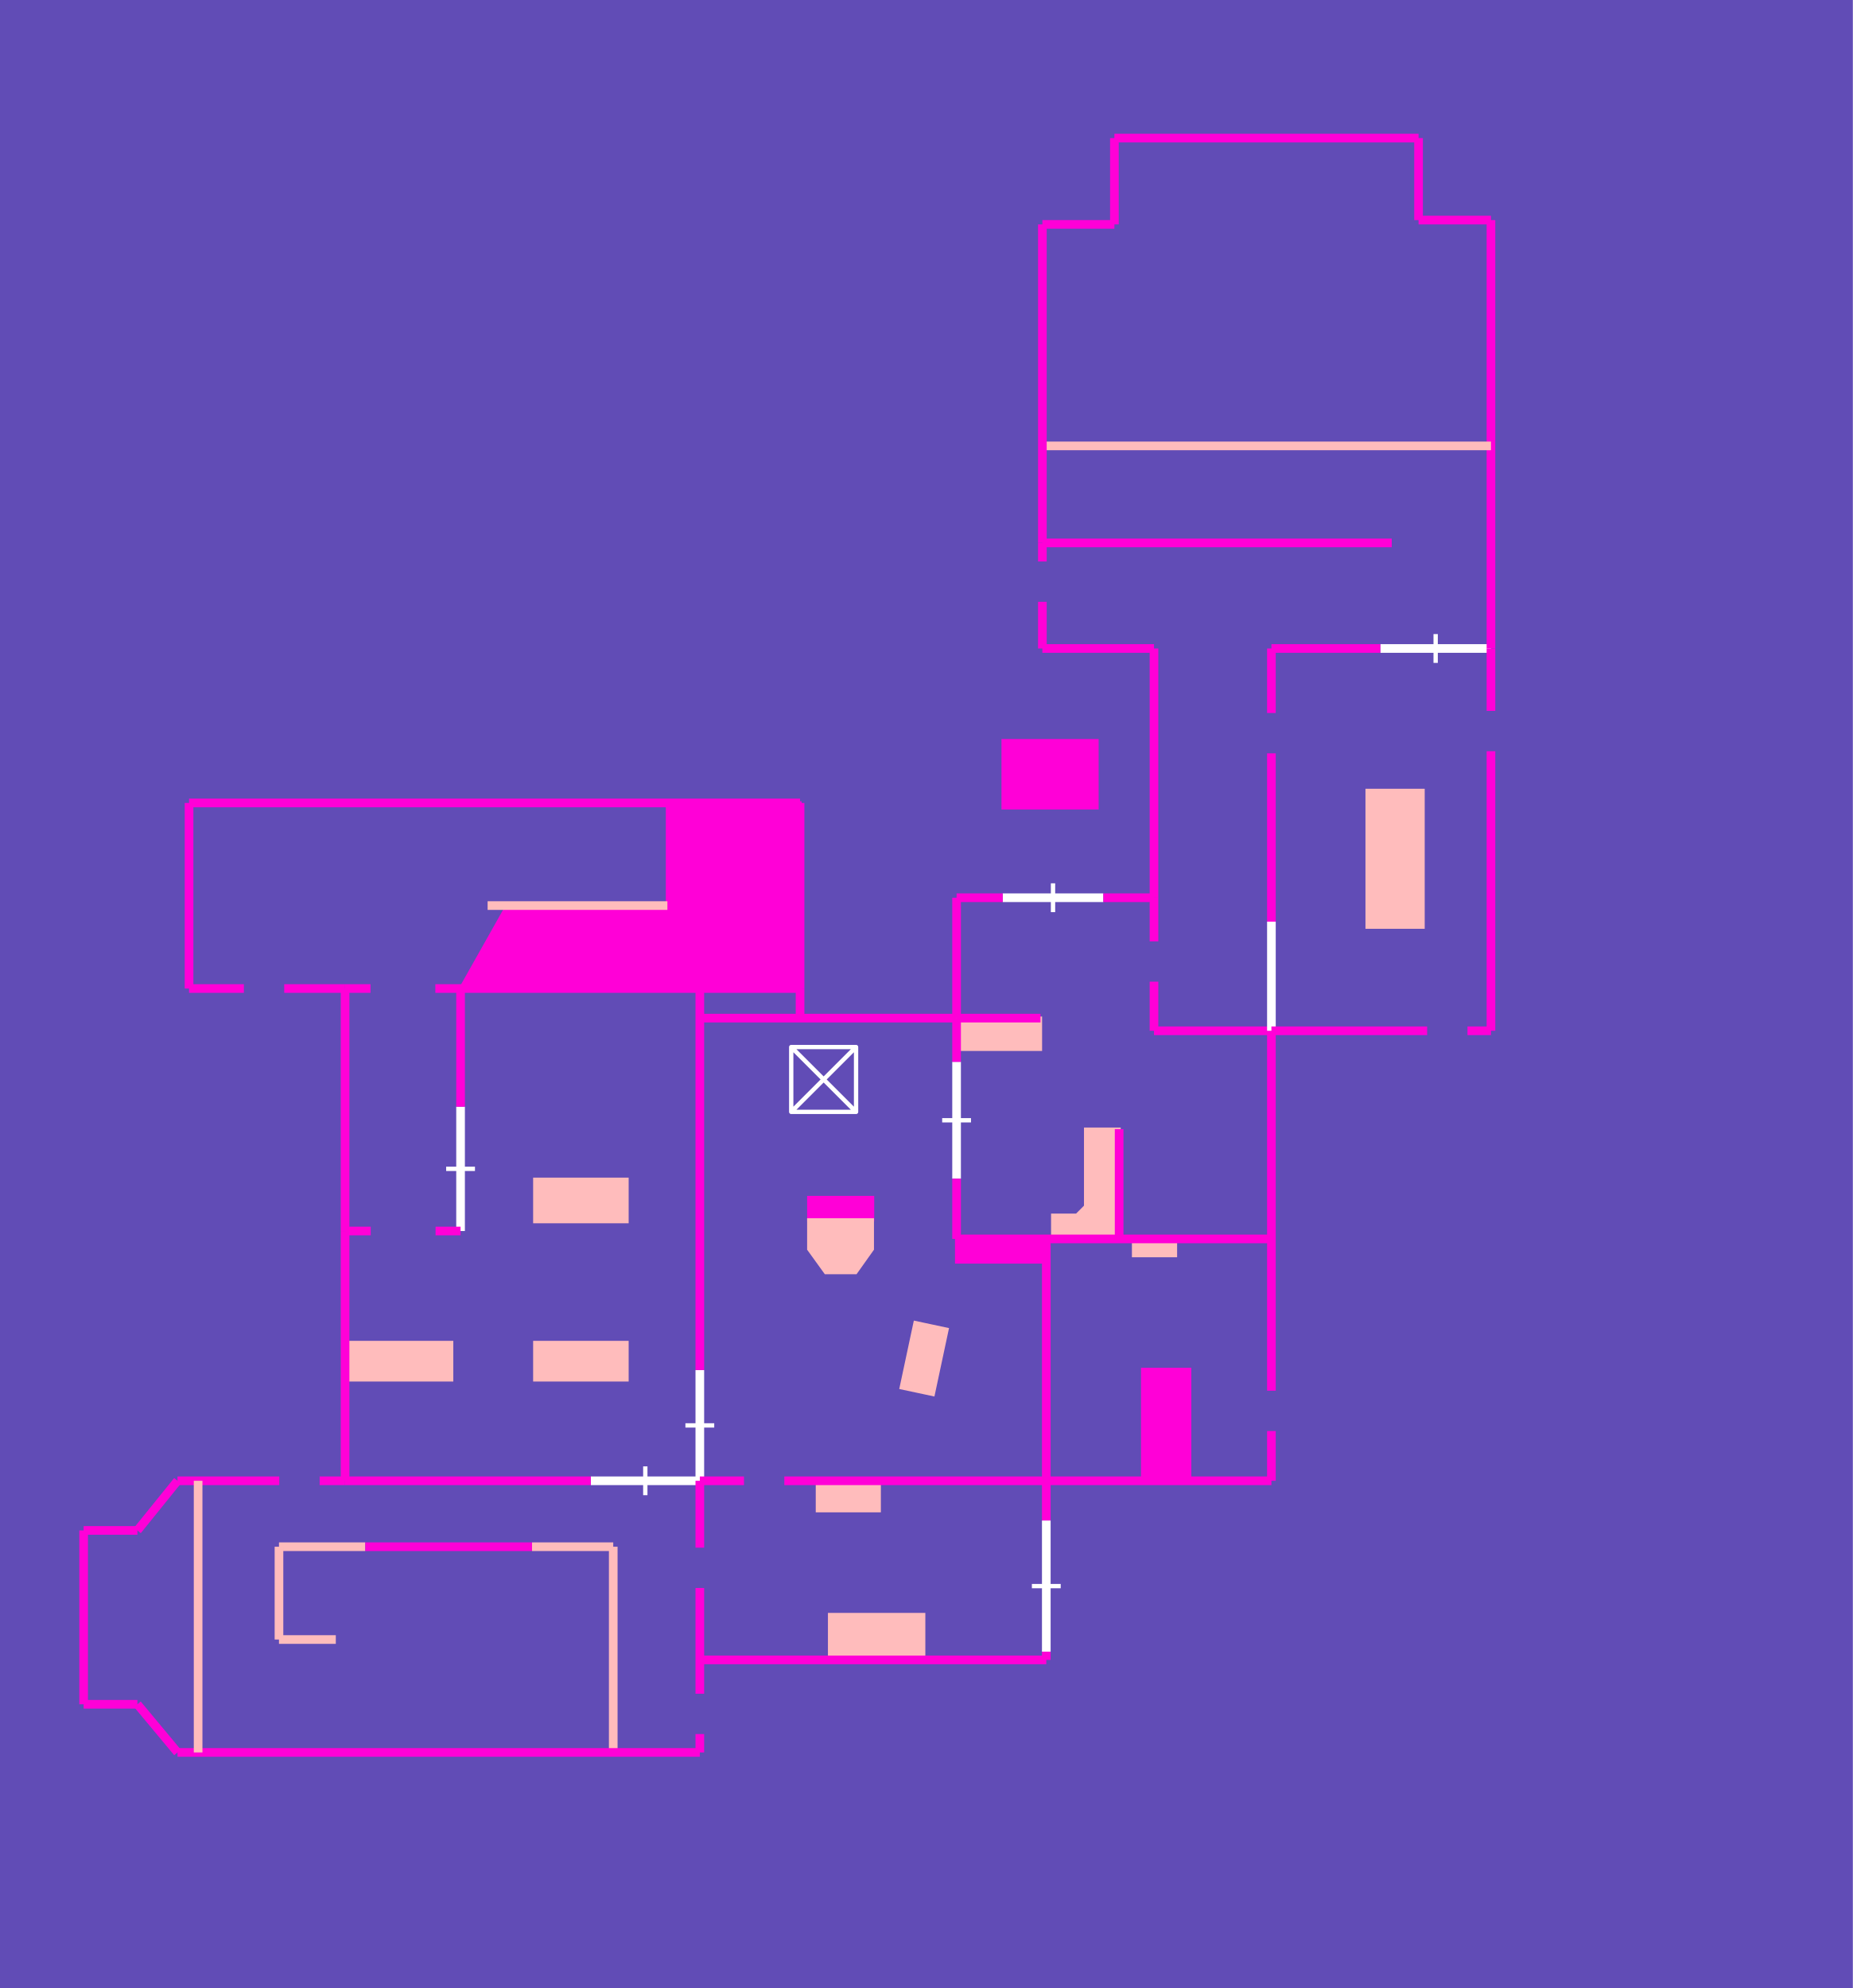
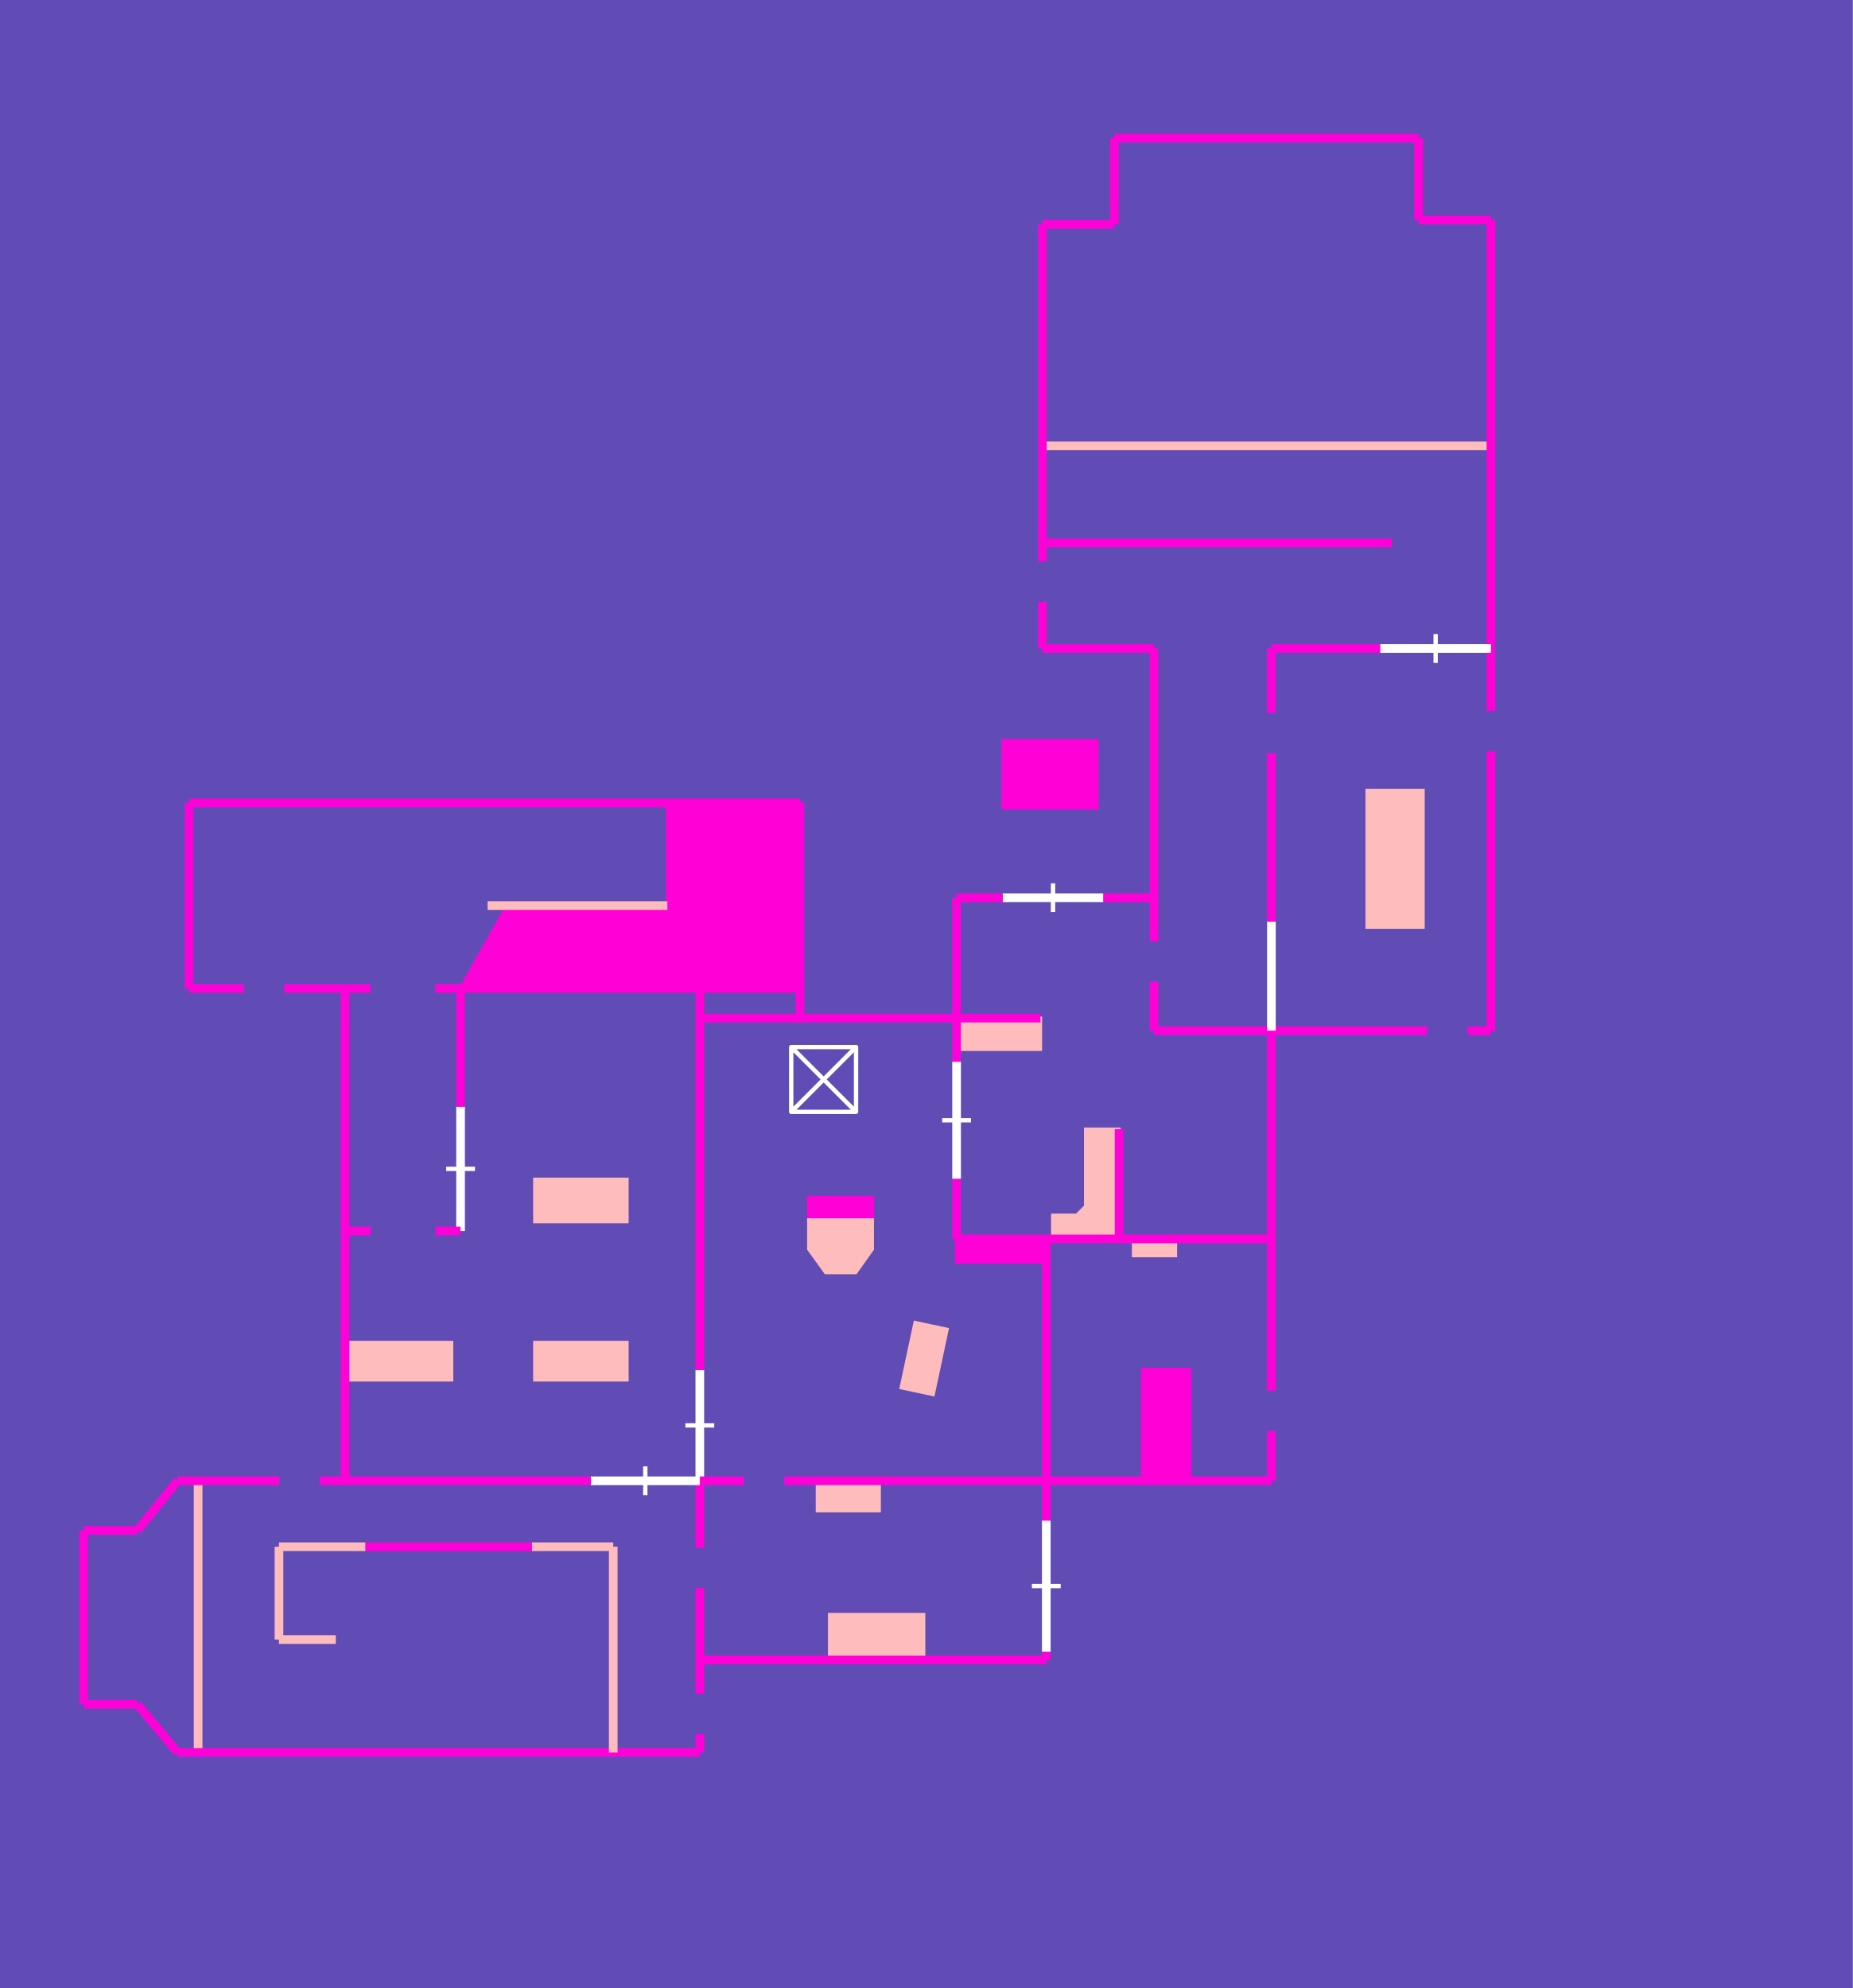
<svg xmlns="http://www.w3.org/2000/svg" viewBox="-93 -270 438 470">
  <rect fill="#614CB6" height="470" width="438" x="-93" y="-270" />
+   <path d="M174.954,-26.865 L184.888,-26.865 L184.888,-22.903 L174.954,-22.903 z" fill="#FFBCBC" stroke="#FFBCBC" stroke-width="0.75" transform="scale(1, -1)" />
+   <path d="M177.102,-80.085 L188.244,-80.085 L188.244,-53.734 L177.102,-53.734 z" fill="#FF00D7" stroke="#FF00D7" stroke-width="0.75" transform="scale(1, -1)" />
+   <path d="M125.37,-122.427 L103.095,-122.427 L103.095,-111.694 L125.37,-111.694 z" fill="#FFBCBC" stroke="#FFBCBC" stroke-width="0.75" transform="scale(1, -1)" />
+   <path d="M120.021,-58.097 L123.316,-42.656 L130.901,-44.275 L127.606,-59.716 z" fill="#FFBCBC" stroke="#FFBCBC" stroke-width="0.75" transform="scale(1, -1)" />
+   <path d="M152.969,21.908 L133.132,21.908 L133.132,29.299 L152.969,29.299 z" fill="#FFBCBC" stroke="#FFBCBC" stroke-width="0.75" transform="scale(1, -1)" />
+   <path d="M98.174,-18.39 L113.285,-18.39 L113.285,-13.107 L98.174,-13.107 z" fill="#FF00D7" stroke="#FF00D7" stroke-width="0.75" transform="scale(1, -1)" />
+   <path d="M-11.426,-47.376 L13.781,-47.376 L13.781,-56.246 L-11.426,-56.246 z" fill="#FFBCBC" stroke="#FFBCBC" stroke-width="0.75" transform="scale(1, -1)" />
+   <path d="M55.236,-18.831 L33.404,-18.831 L33.404,-8.787 L55.236,-8.787 z" fill="#FFBCBC" stroke="#FFBCBC" stroke-width="0.75" transform="scale(1, -1)" />
+   <path d="M33.404,-47.376 L55.236,-47.376 L55.236,-56.246 L33.404,-56.246 z" fill="#FFBCBC" stroke="#FFBCBC" stroke-width="0.75" transform="scale(1, -1)" />
+   <path d="M133.132,-28.365 L154.339,-28.365 L154.339,-22.903 L133.132,-22.903 z" fill="#FF00D7" stroke="#FF00D7" stroke-width="0.75" transform="scale(1, -1)" />
+   <path d="M114.857,-87.169 L100.213,-87.169 L100.213,-80.085 L114.857,-80.085 z" fill="#FFBCBC" stroke="#FFBCBC" stroke-width="0.75" transform="scale(1, -1)" />
  <path d="M230.165,83.149 L243.419,83.149 L243.419,50.789 L230.165,50.789 z" fill="#FFBCBC" stroke="#FFBCBC" stroke-width="0.75" transform="scale(1, -1)" />
-   <path d="M174.954,-26.865 L184.888,-26.865 L184.888,-22.903 L174.954,-22.903 z" fill="#FFBCBC" stroke="#FFBCBC" stroke-width="0.75" transform="scale(1, -1)" />
-   <path d="M55.236,-18.831 L33.404,-18.831 L33.404,-8.787 L55.236,-8.787 z" fill="#FFBCBC" stroke="#FFBCBC" stroke-width="0.75" transform="scale(1, -1)" />
-   <path d="M177.102,-80.085 L188.244,-80.085 L188.244,-53.734 L177.102,-53.734 z" fill="#FF00D7" stroke="#FF00D7" stroke-width="0.75" transform="scale(1, -1)" />
  <path d="M144.118,94.905 L166.338,94.905 L166.338,78.988 L144.118,78.988 z" fill="#FF00D7" stroke="#FF00D7" stroke-width="0.75" transform="scale(1, -1)" />
-   <path d="M33.404,-47.376 L55.236,-47.376 L55.236,-56.246 L33.404,-56.246 z" fill="#FFBCBC" stroke="#FFBCBC" stroke-width="0.75" transform="scale(1, -1)" />
-   <path d="M125.37,-122.427 L103.095,-122.427 L103.095,-111.694 L125.37,-111.694 z" fill="#FFBCBC" stroke="#FFBCBC" stroke-width="0.75" transform="scale(1, -1)" />
-   <path d="M114.857,-87.169 L100.213,-87.169 L100.213,-80.085 L114.857,-80.085 z" fill="#FFBCBC" stroke="#FFBCBC" stroke-width="0.75" transform="scale(1, -1)" />
-   <path d="M120.021,-58.097 L123.316,-42.656 L130.901,-44.275 L127.606,-59.716 z" fill="#FFBCBC" stroke="#FFBCBC" stroke-width="0.75" transform="scale(1, -1)" />
-   <path d="M98.174,-18.39 L113.285,-18.39 L113.285,-13.107 L98.174,-13.107 z" fill="#FF00D7" stroke="#FF00D7" stroke-width="0.75" transform="scale(1, -1)" />
-   <path d="M133.132,-28.365 L154.339,-28.365 L154.339,-22.903 L133.132,-22.903 z" fill="#FF00D7" stroke="#FF00D7" stroke-width="0.75" transform="scale(1, -1)" />
-   <path d="M152.969,21.908 L133.132,21.908 L133.132,29.299 L152.969,29.299 z" fill="#FFBCBC" stroke="#FFBCBC" stroke-width="0.75" transform="scale(1, -1)" />
-   <path d="M-11.426,-47.376 L13.781,-47.376 L13.781,-56.246 L-11.426,-56.246 z" fill="#FFBCBC" stroke="#FFBCBC" stroke-width="0.75" transform="scale(1, -1)" />
  <path d="M113.229,-18.39 L113.229,-25.329 L109.288,-30.876 L102.177,-30.876 L98.174,-25.329 L98.174,-18.39 L113.229,-18.39 z" fill="#FFBCBC" stroke="#FFBCBC" stroke-width="0.75" transform="scale(1, -1)" />
  <path d="M64.77,80.168 L64.77,55.907 L26.92,55.907 L15.874,36.296 L96.129,36.296 L96.129,80.168 L64.77,80.168 z" fill="#FF00D7" stroke="#FF00D7" stroke-width="0.75" transform="scale(1, -1)" />
  <path d="M171.557,3.057 L163.623,3.057 L163.623,-15.201 L161.536,-17.288 L155.843,-17.288 L155.843,-22.903 L171.557,-22.903 L171.557,3.057 z" fill="#FFBCBC" stroke="#FFBCBC" stroke-width="0.75" transform="scale(1, -1)" />
  <path d="M94.041,7.13 L109.37,22.459 L94.041,22.459 L109.37,7.13 L94.041,7.13 L94.041,22.459 L109.37,22.459 L109.37,7.13 z" fill="none" stroke="#FFFFFF" stroke-linejoin="round" stroke-width="1.022" transform="scale(1, -1)" />
-   <path d="M233.304,116.687 L259.457,116.687 z" fill="none" stroke="#FFFFFF" stroke-width="2.044" transform="scale(1, -1)" />
-   <path d="M246.381,113.28 L246.381,120.093 z" fill="none" stroke="#FFFFFF" stroke-width="1.022" transform="scale(1, -1)" />
-   <path d="M259.457,26.306 L259.457,92.399 z" fill="none" stroke="#FF00D7" stroke-width="2.044" transform="scale(1, -1)" />
-   <path d="M259.457,101.937 L259.457,116.687 z" fill="none" stroke="#FF00D7" stroke-width="2.044" transform="scale(1, -1)" />
-   <path d="M207.555,-22.903 L207.555,26.306 z" fill="none" stroke="#FF00D7" stroke-width="2.044" transform="scale(1, -1)" />
-   <path d="M179.798,26.306 L207.555,26.306 z" fill="none" stroke="#FF00D7" stroke-width="2.044" transform="scale(1, -1)" />
+   <path d="M-46.167,-80.085 L-46.167,-144.308 z" fill="none" stroke="#FFBCBC" stroke-width="2.044" transform="scale(1, -1)" />
  <path d="M179.798,116.687 L179.798,57.76 z" fill="none" stroke="#FF00D7" stroke-width="2.044" transform="scale(1, -1)" />
-   <path d="M259.457,217.967 L259.457,116.687 z" fill="none" stroke="#FF00D7" stroke-width="2.044" transform="scale(1, -1)" />
-   <path d="M-48.311,80.168 L-48.311,36.296 z" fill="none" stroke="#FF00D7" stroke-width="2.044" transform="scale(1, -1)" />
-   <path d="M-73.229,-132.925 L-60.518,-132.925 z" fill="none" stroke="#FF00D7" stroke-width="2.044" transform="scale(1, -1)" />
-   <path d="M46.66,-80.085 L72.434,-80.085 z" fill="none" stroke="#FFFFFF" stroke-width="2.044" transform="scale(1, -1)" />
-   <path d="M59.547,-83.491 L59.547,-76.678 z" fill="none" stroke="#FFFFFF" stroke-width="1.022" transform="scale(1, -1)" />
-   <path d="M207.555,52.106 L207.555,26.306 z" fill="none" stroke="#FFFFFF" stroke-width="2.044" transform="scale(1, -1)" />
-   <path d="M15.874,8.361 L15.874,-21.034 z" fill="none" stroke="#FFFFFF" stroke-width="2.044" transform="scale(1, -1)" />
-   <path d="M12.467,-6.336 L19.28,-6.336 z" fill="none" stroke="#FFFFFF" stroke-width="1.022" transform="scale(1, -1)" />
-   <path d="M179.798,57.76 L179.798,47.451 z" fill="none" stroke="#FF00D7" stroke-width="2.044" transform="scale(1, -1)" />
-   <path d="M179.798,37.913 L179.798,26.306 z" fill="none" stroke="#FF00D7" stroke-width="2.044" transform="scale(1, -1)" />
-   <path d="M170.439,237.351 L242.342,237.351 z" fill="none" stroke="#FF00D7" stroke-width="2.044" transform="scale(1, -1)" />
-   <path d="M154.339,-120.482 L154.339,-122.427 z" fill="none" stroke="#FF00D7" stroke-width="2.044" transform="scale(1, -1)" />
-   <path d="M133.132,29.299 L152.969,29.299 z" fill="none" stroke="#FF00D7" stroke-width="2.044" transform="scale(1, -1)" />
-   <path d="M46.66,-80.085 L-11.426,-80.085 z" fill="none" stroke="#FF00D7" stroke-width="2.044" transform="scale(1, -1)" />
-   <path d="M170.439,216.948 L153.411,216.948 z" fill="none" stroke="#FF00D7" stroke-width="2.044" transform="scale(1, -1)" />
-   <path d="M153.411,164.581 L259.457,164.581 z" fill="none" stroke="#FFBCBC" stroke-width="2.044" transform="scale(1, -1)" />
-   <path d="M51.967,-95.671 L51.967,-144.308 z" fill="none" stroke="#FFBCBC" stroke-width="2.044" transform="scale(1, -1)" />
-   <path d="M133.132,-8.672 L133.132,18.965 z" fill="none" stroke="#FFFFFF" stroke-width="2.044" transform="scale(1, -1)" />
-   <path d="M136.539,5.146 L129.726,5.146 z" fill="none" stroke="#FFFFFF" stroke-width="1.022" transform="scale(1, -1)" />
-   <path d="M-51.036,-144.308 L72.434,-144.308 z" fill="none" stroke="#FF00D7" stroke-width="2.044" transform="scale(1, -1)" />
-   <path d="M242.342,217.967 L259.457,217.967 z" fill="none" stroke="#FF00D7" stroke-width="2.044" transform="scale(1, -1)" />
-   <path d="M154.339,-89.487 L154.339,-80.085 z" fill="none" stroke="#FF00D7" stroke-width="2.044" transform="scale(1, -1)" />
-   <path d="M207.555,116.687 L207.555,101.436 z" fill="none" stroke="#FF00D7" stroke-width="2.044" transform="scale(1, -1)" />
-   <path d="M207.555,91.898 L207.555,52.106 z" fill="none" stroke="#FF00D7" stroke-width="2.044" transform="scale(1, -1)" />
  <path d="M207.555,-80.085 L154.339,-80.085 z" fill="none" stroke="#FF00D7" stroke-width="2.044" transform="scale(1, -1)" />
  <path d="M72.434,-53.904 L72.434,-80.085 z" fill="none" stroke="#FFFFFF" stroke-width="2.044" transform="scale(1, -1)" />
  <path d="M69.028,-66.994 L75.841,-66.994 z" fill="none" stroke="#FFFFFF" stroke-width="1.022" transform="scale(1, -1)" />
-   <path d="M133.132,18.965 L133.132,29.299 z" fill="none" stroke="#FF00D7" stroke-width="2.044" transform="scale(1, -1)" />
-   <path d="M72.434,-122.427 L154.339,-122.427 z" fill="none" stroke="#FF00D7" stroke-width="2.044" transform="scale(1, -1)" />
-   <path d="M-60.518,-132.925 L-51.036,-144.308 z" fill="none" stroke="#FF00D7" stroke-width="2.044" transform="scale(1, -1)" />
-   <path d="M153.411,116.687 L179.798,116.687 z" fill="none" stroke="#FF00D7" stroke-width="2.044" transform="scale(1, -1)" />
-   <path d="M-60.518,-91.823 L-51.036,-80.085 z" fill="none" stroke="#FF00D7" stroke-width="2.044" transform="scale(1, -1)" />
-   <path d="M171.557,3.057 L171.557,-22.903 z" fill="none" stroke="#FF00D7" stroke-width="2.044" transform="scale(1, -1)" />
-   <path d="M-27.051,-95.671 L-6.641,-95.671 z" fill="none" stroke="#FFBCBC" stroke-width="2.044" transform="scale(1, -1)" />
-   <path d="M133.132,57.76 L133.132,29.299 z" fill="none" stroke="#FF00D7" stroke-width="2.044" transform="scale(1, -1)" />
-   <path d="M-11.426,-21.034 L-11.426,-80.085 z" fill="none" stroke="#FF00D7" stroke-width="2.044" transform="scale(1, -1)" />
+   <path d="M242.342,217.967 L259.457,217.967 z" fill="none" stroke="#FF00D7" stroke-width="2.044" transform="scale(1, -1)" />
+   <path d="M96.129,80.168 L-48.311,80.168 z" fill="none" stroke="#FF00D7" stroke-width="2.044" transform="scale(1, -1)" />
+   <path d="M-51.036,-144.308 L72.434,-144.308 z" fill="none" stroke="#FF00D7" stroke-width="2.044" transform="scale(1, -1)" />
+   <path d="M-60.518,-91.823 L-73.229,-91.823 z" fill="none" stroke="#FF00D7" stroke-width="2.044" transform="scale(1, -1)" />
+   <path d="M-6.641,-95.671 L32.769,-95.671 z" fill="none" stroke="#FF00D7" stroke-width="2.044" transform="scale(1, -1)" />
  <path d="M167.826,57.76 L144.033,57.76 z" fill="none" stroke="#FFFFFF" stroke-width="2.044" transform="scale(1, -1)" />
  <path d="M155.929,61.167 L155.929,54.354 z" fill="none" stroke="#FFFFFF" stroke-width="1.022" transform="scale(1, -1)" />
-   <path d="M233.304,116.687 L207.555,116.687 z" fill="none" stroke="#FF00D7" stroke-width="2.044" transform="scale(1, -1)" />
-   <path d="M96.129,80.168 L-48.311,80.168 z" fill="none" stroke="#FF00D7" stroke-width="2.044" transform="scale(1, -1)" />
+   <path d="M242.342,237.351 L242.342,217.967 z" fill="none" stroke="#FF00D7" stroke-width="2.044" transform="scale(1, -1)" />
+   <path d="M-60.518,-132.925 L-51.036,-144.308 z" fill="none" stroke="#FF00D7" stroke-width="2.044" transform="scale(1, -1)" />
+   <path d="M15.874,36.296 L96.129,36.296 z" fill="none" stroke="#FF00D7" stroke-width="2.044" transform="scale(1, -1)" />
+   <path d="M51.967,-95.671 L51.967,-144.308 z" fill="none" stroke="#FFBCBC" stroke-width="2.044" transform="scale(1, -1)" />
+   <path d="M153.411,164.581 L259.457,164.581 z" fill="none" stroke="#FFBCBC" stroke-width="2.044" transform="scale(1, -1)" />
+   <path d="M72.434,-122.427 L154.339,-122.427 z" fill="none" stroke="#FF00D7" stroke-width="2.044" transform="scale(1, -1)" />
+   <path d="M133.132,18.965 L133.132,29.299 z" fill="none" stroke="#FF00D7" stroke-width="2.044" transform="scale(1, -1)" />
+   <path d="M133.132,-8.672 L133.132,-22.903 z" fill="none" stroke="#FF00D7" stroke-width="2.044" transform="scale(1, -1)" />
+   <path d="M179.798,26.306 L207.555,26.306 z" fill="none" stroke="#FF00D7" stroke-width="2.044" transform="scale(1, -1)" />
+   <path d="M15.874,8.361 L15.874,-21.034 z" fill="none" stroke="#FFFFFF" stroke-width="2.044" transform="scale(1, -1)" />
+   <path d="M12.467,-6.336 L19.28,-6.336 z" fill="none" stroke="#FFFFFF" stroke-width="1.022" transform="scale(1, -1)" />
+   <path d="M64.77,55.907 L22.268,55.907 z" fill="none" stroke="#FFBCBC" stroke-width="2.044" transform="scale(1, -1)" />
  <path d="M72.434,-144.308 L72.434,-139.964 z" fill="none" stroke="#FF00D7" stroke-width="2.044" transform="scale(1, -1)" />
  <path d="M72.434,-130.426 L72.434,-105.43 z" fill="none" stroke="#FF00D7" stroke-width="2.044" transform="scale(1, -1)" />
  <path d="M72.434,-95.892 L72.434,-80.085 z" fill="none" stroke="#FF00D7" stroke-width="2.044" transform="scale(1, -1)" />
+   <path d="M-27.051,-117.614 L-27.051,-95.671 z" fill="none" stroke="#FFBCBC" stroke-width="2.044" transform="scale(1, -1)" />
+   <path d="M46.66,-80.085 L72.434,-80.085 z" fill="none" stroke="#FFFFFF" stroke-width="2.044" transform="scale(1, -1)" />
+   <path d="M59.547,-83.491 L59.547,-76.678 z" fill="none" stroke="#FFFFFF" stroke-width="1.022" transform="scale(1, -1)" />
+   <path d="M133.132,-8.672 L133.132,18.965 z" fill="none" stroke="#FFFFFF" stroke-width="2.044" transform="scale(1, -1)" />
+   <path d="M136.539,5.146 L129.726,5.146 z" fill="none" stroke="#FFFFFF" stroke-width="1.022" transform="scale(1, -1)" />
+   <path d="M144.033,57.76 L133.132,57.76 z" fill="none" stroke="#FF00D7" stroke-width="2.044" transform="scale(1, -1)" />
+   <path d="M133.132,29.299 L96.129,29.299 z" fill="none" stroke="#FF00D7" stroke-width="2.044" transform="scale(1, -1)" />
+   <path d="M170.439,237.351 L242.342,237.351 z" fill="none" stroke="#FF00D7" stroke-width="2.044" transform="scale(1, -1)" />
+   <path d="M179.798,57.76 L179.798,47.451 z" fill="none" stroke="#FF00D7" stroke-width="2.044" transform="scale(1, -1)" />
+   <path d="M179.798,37.913 L179.798,26.306 z" fill="none" stroke="#FF00D7" stroke-width="2.044" transform="scale(1, -1)" />
+   <path d="M32.769,-95.671 L51.967,-95.671 z" fill="none" stroke="#FFBCBC" stroke-width="2.044" transform="scale(1, -1)" />
+   <path d="M153.411,216.948 L153.411,141.642 z" fill="none" stroke="#FF00D7" stroke-width="2.044" transform="scale(1, -1)" />
+   <path d="M207.555,26.306 L244.369,26.306 z" fill="none" stroke="#FF00D7" stroke-width="2.044" transform="scale(1, -1)" />
+   <path d="M253.907,26.306 L259.457,26.306 z" fill="none" stroke="#FF00D7" stroke-width="2.044" transform="scale(1, -1)" />
+   <path d="M96.129,36.296 L96.129,80.168 z" fill="none" stroke="#FF00D7" stroke-width="2.044" transform="scale(1, -1)" />
+   <path d="M-48.311,36.296 L-35.348,36.296 z" fill="none" stroke="#FF00D7" stroke-width="2.044" transform="scale(1, -1)" />
+   <path d="M-25.81,36.296 L-11.426,36.296 z" fill="none" stroke="#FF00D7" stroke-width="2.044" transform="scale(1, -1)" />
+   <path d="M207.555,52.106 L207.555,26.306 z" fill="none" stroke="#FFFFFF" stroke-width="2.044" transform="scale(1, -1)" />
+   <path d="M154.339,-120.482 L154.339,-89.487 z" fill="none" stroke="#FFFFFF" stroke-width="2.044" transform="scale(1, -1)" />
+   <path d="M157.745,-104.984 L150.933,-104.984 z" fill="none" stroke="#FFFFFF" stroke-width="1.022" transform="scale(1, -1)" />
+   <path d="M133.132,29.299 L152.969,29.299 z" fill="none" stroke="#FF00D7" stroke-width="2.044" transform="scale(1, -1)" />
+   <path d="M259.457,26.306 L259.457,92.399 z" fill="none" stroke="#FF00D7" stroke-width="2.044" transform="scale(1, -1)" />
+   <path d="M259.457,101.937 L259.457,116.687 z" fill="none" stroke="#FF00D7" stroke-width="2.044" transform="scale(1, -1)" />
+   <path d="M-60.518,-91.823 L-51.036,-80.085 z" fill="none" stroke="#FF00D7" stroke-width="2.044" transform="scale(1, -1)" />
+   <path d="M-13.617,-117.614 L-27.051,-117.614 z" fill="none" stroke="#FFBCBC" stroke-width="2.044" transform="scale(1, -1)" />
+   <path d="M207.555,-80.085 L207.555,-68.326 z" fill="none" stroke="#FF00D7" stroke-width="2.044" transform="scale(1, -1)" />
+   <path d="M207.555,-58.788 L207.555,-22.903 z" fill="none" stroke="#FF00D7" stroke-width="2.044" transform="scale(1, -1)" />
+   <path d="M154.339,-80.085 L92.41,-80.085 z" fill="none" stroke="#FF00D7" stroke-width="2.044" transform="scale(1, -1)" />
+   <path d="M82.872,-80.085 L72.434,-80.085 z" fill="none" stroke="#FF00D7" stroke-width="2.044" transform="scale(1, -1)" />
+   <path d="M233.304,116.687 L207.555,116.687 z" fill="none" stroke="#FF00D7" stroke-width="2.044" transform="scale(1, -1)" />
+   <path d="M170.439,216.948 L153.411,216.948 z" fill="none" stroke="#FF00D7" stroke-width="2.044" transform="scale(1, -1)" />
+   <path d="M-73.229,-132.925 L-60.518,-132.925 z" fill="none" stroke="#FF00D7" stroke-width="2.044" transform="scale(1, -1)" />
+   <path d="M153.411,141.642 L153.411,137.258 z" fill="none" stroke="#FF00D7" stroke-width="2.044" transform="scale(1, -1)" />
+   <path d="M153.411,127.72 L153.411,116.687 z" fill="none" stroke="#FF00D7" stroke-width="2.044" transform="scale(1, -1)" />
+   <path d="M154.339,-89.487 L154.339,-80.085 z" fill="none" stroke="#FF00D7" stroke-width="2.044" transform="scale(1, -1)" />
+   <path d="M15.874,36.296 L15.874,8.361 z" fill="none" stroke="#FF00D7" stroke-width="2.044" transform="scale(1, -1)" />
+   <path d="M-11.426,-21.034 L-11.426,36.296 z" fill="none" stroke="#FF00D7" stroke-width="2.044" transform="scale(1, -1)" />
+   <path d="M133.132,-22.903 L207.555,-22.903 z" fill="none" stroke="#FF00D7" stroke-width="2.044" transform="scale(1, -1)" />
+   <path d="M46.66,-80.085 L-11.426,-80.085 z" fill="none" stroke="#FF00D7" stroke-width="2.044" transform="scale(1, -1)" />
  <path d="M72.434,36.296 L72.434,-53.904 z" fill="none" stroke="#FF00D7" stroke-width="2.044" transform="scale(1, -1)" />
-   <path d="M-27.051,-117.614 L-27.051,-95.671 z" fill="none" stroke="#FFBCBC" stroke-width="2.044" transform="scale(1, -1)" />
+   <path d="M154.339,-120.482 L154.339,-122.427 z" fill="none" stroke="#FF00D7" stroke-width="2.044" transform="scale(1, -1)" />
+   <path d="M167.826,57.76 L179.798,57.76 z" fill="none" stroke="#FF00D7" stroke-width="2.044" transform="scale(1, -1)" />
  <path d="M-11.426,-80.085 L-17.438,-80.085 z" fill="none" stroke="#FF00D7" stroke-width="2.044" transform="scale(1, -1)" />
  <path d="M-26.976,-80.085 L-51.036,-80.085 z" fill="none" stroke="#FF00D7" stroke-width="2.044" transform="scale(1, -1)" />
-   <path d="M167.826,57.76 L179.798,57.76 z" fill="none" stroke="#FF00D7" stroke-width="2.044" transform="scale(1, -1)" />
-   <path d="M15.874,36.296 L96.129,36.296 z" fill="none" stroke="#FF00D7" stroke-width="2.044" transform="scale(1, -1)" />
-   <path d="M-73.229,-91.823 L-73.229,-132.925 z" fill="none" stroke="#FF00D7" stroke-width="2.044" transform="scale(1, -1)" />
-   <path d="M-6.641,-95.671 L32.769,-95.671 z" fill="none" stroke="#FF00D7" stroke-width="2.044" transform="scale(1, -1)" />
-   <path d="M133.132,-22.903 L207.555,-22.903 z" fill="none" stroke="#FF00D7" stroke-width="2.044" transform="scale(1, -1)" />
  <path d="M170.439,237.351 L170.439,216.948 z" fill="none" stroke="#FF00D7" stroke-width="2.044" transform="scale(1, -1)" />
-   <path d="M-46.167,-80.085 L-46.167,-144.308 z" fill="none" stroke="#FFBCBC" stroke-width="2.044" transform="scale(1, -1)" />
-   <path d="M32.769,-95.671 L51.967,-95.671 z" fill="none" stroke="#FFBCBC" stroke-width="2.044" transform="scale(1, -1)" />
-   <path d="M133.132,-8.672 L133.132,-22.903 z" fill="none" stroke="#FF00D7" stroke-width="2.044" transform="scale(1, -1)" />
-   <path d="M154.339,-80.085 L92.41,-80.085 z" fill="none" stroke="#FF00D7" stroke-width="2.044" transform="scale(1, -1)" />
-   <path d="M82.872,-80.085 L72.434,-80.085 z" fill="none" stroke="#FF00D7" stroke-width="2.044" transform="scale(1, -1)" />
-   <path d="M144.033,57.76 L133.132,57.76 z" fill="none" stroke="#FF00D7" stroke-width="2.044" transform="scale(1, -1)" />
-   <path d="M96.129,29.299 L96.129,36.296 z" fill="none" stroke="#FF00D7" stroke-width="2.044" transform="scale(1, -1)" />
-   <path d="M154.339,-22.903 L154.339,-80.085 z" fill="none" stroke="#FF00D7" stroke-width="2.044" transform="scale(1, -1)" />
-   <path d="M15.874,36.296 L15.874,8.361 z" fill="none" stroke="#FF00D7" stroke-width="2.044" transform="scale(1, -1)" />
-   <path d="M96.129,36.296 L96.129,80.168 z" fill="none" stroke="#FF00D7" stroke-width="2.044" transform="scale(1, -1)" />
-   <path d="M-11.426,-21.034 L-11.426,36.296 z" fill="none" stroke="#FF00D7" stroke-width="2.044" transform="scale(1, -1)" />
-   <path d="M72.434,29.299 L96.129,29.299 z" fill="none" stroke="#FF00D7" stroke-width="2.044" transform="scale(1, -1)" />
-   <path d="M207.555,-80.085 L207.555,-68.326 z" fill="none" stroke="#FF00D7" stroke-width="2.044" transform="scale(1, -1)" />
-   <path d="M207.555,-58.788 L207.555,-22.903 z" fill="none" stroke="#FF00D7" stroke-width="2.044" transform="scale(1, -1)" />
-   <path d="M133.132,29.299 L96.129,29.299 z" fill="none" stroke="#FF00D7" stroke-width="2.044" transform="scale(1, -1)" />
-   <path d="M153.411,216.948 L153.411,141.642 z" fill="none" stroke="#FF00D7" stroke-width="2.044" transform="scale(1, -1)" />
+   <path d="M133.132,57.76 L133.132,29.299 z" fill="none" stroke="#FF00D7" stroke-width="2.044" transform="scale(1, -1)" />
+   <path d="M259.457,217.967 L259.457,116.687 z" fill="none" stroke="#FF00D7" stroke-width="2.044" transform="scale(1, -1)" />
+   <path d="M-48.311,80.168 L-48.311,36.296 z" fill="none" stroke="#FF00D7" stroke-width="2.044" transform="scale(1, -1)" />
+   <path d="M207.555,-22.903 L207.555,26.306 z" fill="none" stroke="#FF00D7" stroke-width="2.044" transform="scale(1, -1)" />
+   <path d="M233.304,116.687 L259.457,116.687 z" fill="none" stroke="#FFFFFF" stroke-width="2.044" transform="scale(1, -1)" />
+   <path d="M246.381,113.28 L246.381,120.093 z" fill="none" stroke="#FFFFFF" stroke-width="1.022" transform="scale(1, -1)" />
+   <path d="M171.557,3.057 L171.557,-22.903 z" fill="none" stroke="#FF00D7" stroke-width="2.044" transform="scale(1, -1)" />
+   <path d="M-27.051,-95.671 L-6.641,-95.671 z" fill="none" stroke="#FFBCBC" stroke-width="2.044" transform="scale(1, -1)" />
+   <path d="M-11.426,-21.034 L-5.362,-21.034 z" fill="none" stroke="#FF00D7" stroke-width="2.044" transform="scale(1, -1)" />
+   <path d="M9.967,-21.034 L15.874,-21.034 z" fill="none" stroke="#FF00D7" stroke-width="2.044" transform="scale(1, -1)" />
+   <path d="M235.999,141.642 L153.411,141.642 z" fill="none" stroke="#FF00D7" stroke-width="2.044" transform="scale(1, -1)" />
  <path d="M-11.426,36.296 L-5.414,36.296 z" fill="none" stroke="#FF00D7" stroke-width="2.044" transform="scale(1, -1)" />
  <path d="M9.915,36.296 L15.874,36.296 z" fill="none" stroke="#FF00D7" stroke-width="2.044" transform="scale(1, -1)" />
-   <path d="M-13.617,-117.614 L-27.051,-117.614 z" fill="none" stroke="#FFBCBC" stroke-width="2.044" transform="scale(1, -1)" />
-   <path d="M64.77,55.907 L22.268,55.907 z" fill="none" stroke="#FFBCBC" stroke-width="2.044" transform="scale(1, -1)" />
-   <path d="M-48.311,36.296 L-35.348,36.296 z" fill="none" stroke="#FF00D7" stroke-width="2.044" transform="scale(1, -1)" />
-   <path d="M-25.81,36.296 L-11.426,36.296 z" fill="none" stroke="#FF00D7" stroke-width="2.044" transform="scale(1, -1)" />
-   <path d="M235.999,141.642 L153.411,141.642 z" fill="none" stroke="#FF00D7" stroke-width="2.044" transform="scale(1, -1)" />
-   <path d="M-60.518,-91.823 L-73.229,-91.823 z" fill="none" stroke="#FF00D7" stroke-width="2.044" transform="scale(1, -1)" />
-   <path d="M242.342,237.351 L242.342,217.967 z" fill="none" stroke="#FF00D7" stroke-width="2.044" transform="scale(1, -1)" />
-   <path d="M-11.426,-21.034 L-5.362,-21.034 z" fill="none" stroke="#FF00D7" stroke-width="2.044" transform="scale(1, -1)" />
-   <path d="M9.967,-21.034 L15.874,-21.034 z" fill="none" stroke="#FF00D7" stroke-width="2.044" transform="scale(1, -1)" />
-   <path d="M154.339,-120.482 L154.339,-89.487 z" fill="none" stroke="#FFFFFF" stroke-width="2.044" transform="scale(1, -1)" />
-   <path d="M157.745,-104.984 L150.933,-104.984 z" fill="none" stroke="#FFFFFF" stroke-width="1.022" transform="scale(1, -1)" />
-   <path d="M153.411,141.642 L153.411,137.258 z" fill="none" stroke="#FF00D7" stroke-width="2.044" transform="scale(1, -1)" />
-   <path d="M153.411,127.72 L153.411,116.687 z" fill="none" stroke="#FF00D7" stroke-width="2.044" transform="scale(1, -1)" />
-   <path d="M207.555,26.306 L244.369,26.306 z" fill="none" stroke="#FF00D7" stroke-width="2.044" transform="scale(1, -1)" />
-   <path d="M253.907,26.306 L259.457,26.306 z" fill="none" stroke="#FF00D7" stroke-width="2.044" transform="scale(1, -1)" />
+   <path d="M154.339,-22.903 L154.339,-80.085 z" fill="none" stroke="#FF00D7" stroke-width="2.044" transform="scale(1, -1)" />
+   <path d="M-73.229,-91.823 L-73.229,-132.925 z" fill="none" stroke="#FF00D7" stroke-width="2.044" transform="scale(1, -1)" />
+   <path d="M207.555,116.687 L207.555,101.436 z" fill="none" stroke="#FF00D7" stroke-width="2.044" transform="scale(1, -1)" />
+   <path d="M207.555,91.898 L207.555,52.106 z" fill="none" stroke="#FF00D7" stroke-width="2.044" transform="scale(1, -1)" />
+   <path d="M96.129,29.299 L96.129,36.296 z" fill="none" stroke="#FF00D7" stroke-width="2.044" transform="scale(1, -1)" />
+   <path d="M72.434,29.299 L96.129,29.299 z" fill="none" stroke="#FF00D7" stroke-width="2.044" transform="scale(1, -1)" />
+   <path d="M-11.426,-21.034 L-11.426,-80.085 z" fill="none" stroke="#FF00D7" stroke-width="2.044" transform="scale(1, -1)" />
+   <path d="M153.411,116.687 L179.798,116.687 z" fill="none" stroke="#FF00D7" stroke-width="2.044" transform="scale(1, -1)" />
</svg>
